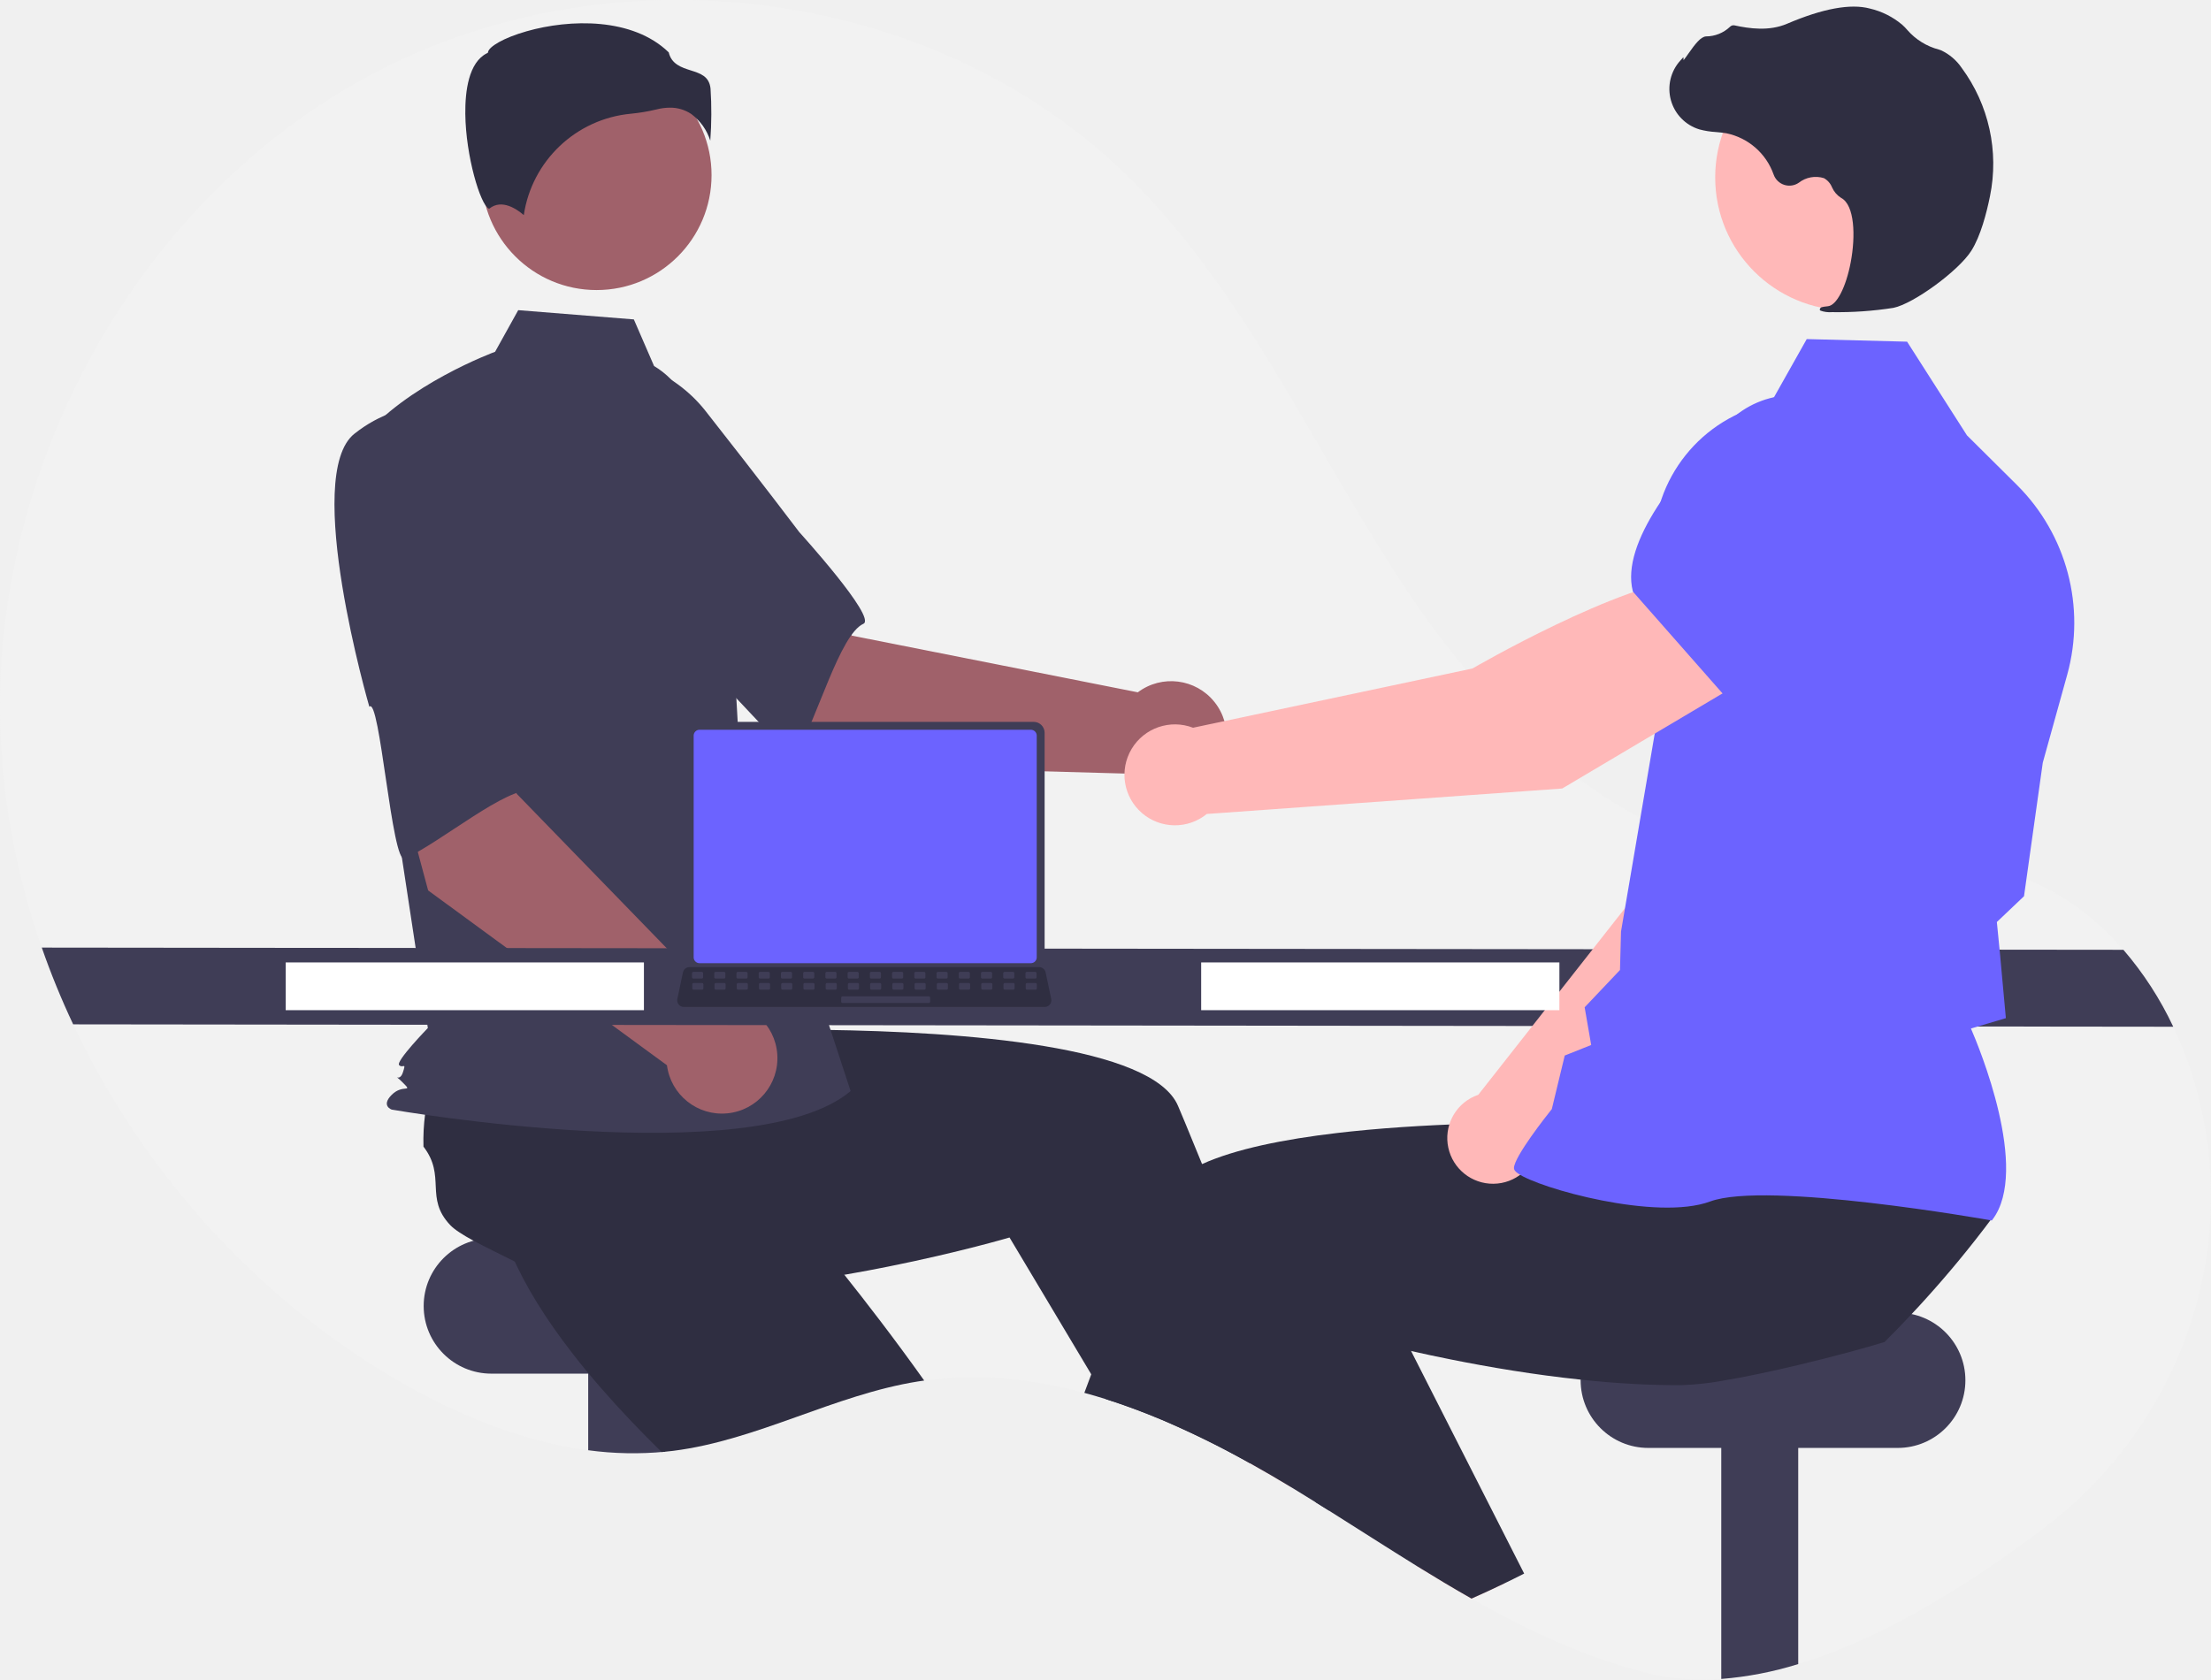
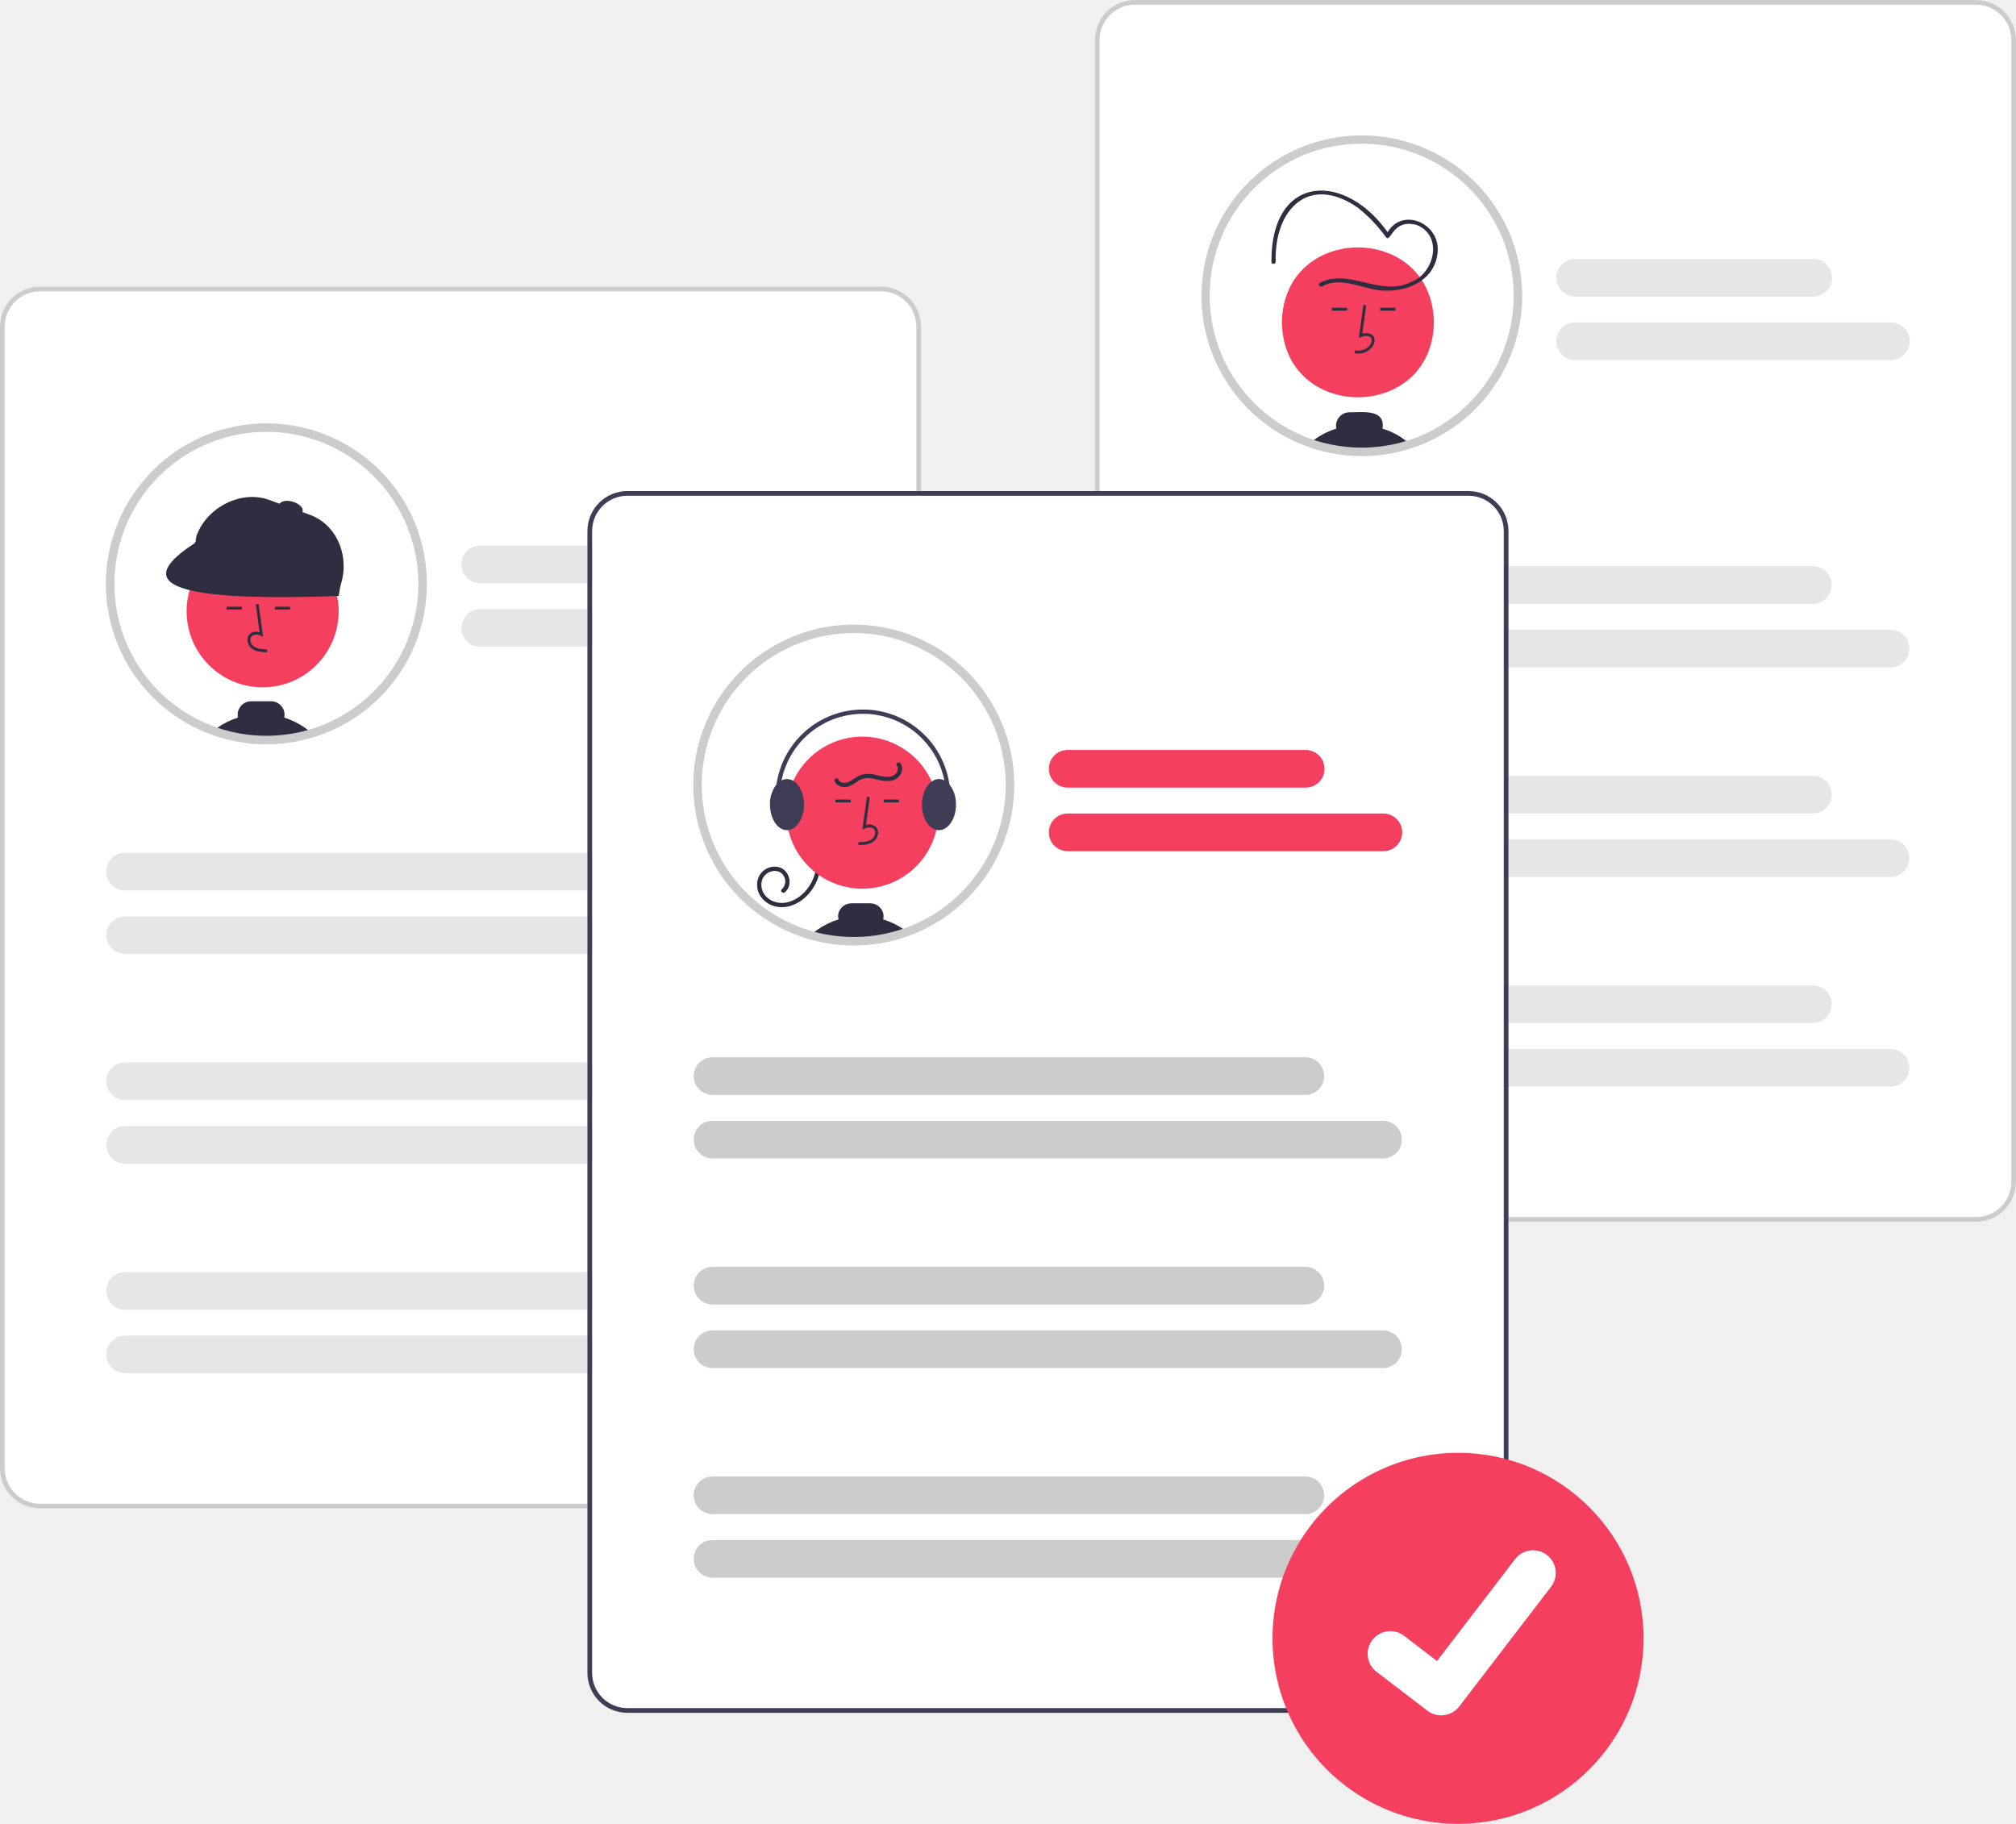
- <svg xmlns="http://www.w3.org/2000/svg" data-name="Layer 1" width="833.222" height="633.11" viewBox="0 0 833.222 633.11">
-   <path d="M954.314,708.907c-27.3,20.79-60.56,41.85-93.26,51.78a132.151,132.151,0,0,1-29,5.61,87.682,87.682,0,0,1-27.45-2.13c-23.6-5.87-45.49-16.15-66.67-28.16-6.92-3.93-13.76-8.04-20.56-12.24-11.1-6.86-22.09-13.96-33.11-20.89-1.65-1.05-3.29-2.08-4.94-3.1h-.01q-3.99-2.505-8-4.94c-.47-.29-.94-.57-1.42-.86q-7.575-4.59-15.41-8.97c-.64-.35-1.28-.71-1.92-1.06a337.758,337.758,0,0,0-31.12-15.23c-6.98-2.94-14.05-5.59-21.19-7.85h-.01c-2.73-.86-5.47-1.67-8.22-2.41a172.032,172.032,0,0,0-25.14-4.92,137.461,137.461,0,0,0-35.21.28c-.79.11-1.57.22-2.36.35-31.6,5.06-60.44,22.12-92.18,26.14-1.03.13-2.05.25-3.08.34-.44.04-.88.09-1.32.12a126.185,126.185,0,0,1-27.68-.68c-25.63-3.38-50.59-13.87-73.06-27.09-52.53-30.91-95.13-78.42-121.03-133.44a297.454,297.454,0,0,1-11.83-28.93,278.47,278.47,0,0,1-15.67-84.85c-2.43-100.36,54.6-201.05,144.14-246.44,89.55-45.39,207.35-30.38,279.57,39.35,43.81,42.3,69.16,99.62,102.13,150.83,32.97,51.2,79.83,100.11,140.27,107.57,30.79,3.8,63.01-3.55,92.52,6.01,16.34,5.3,30.28,15.44,41.51,28.36a127.185,127.185,0,0,1,18.78,29,141.927,141.927,0,0,1,8.73,23.54c.41,1.49.79,2.98,1.16,4.47C1026.974,608.507,1003.484,671.447,954.314,708.907Z" transform="translate(-183.3889 -133.445)" fill="#f2f2f2" />
-   <rect x="159.665" y="466.772" width="145" height="51" rx="25.5" fill="#3f3d56" />
-   <path d="M434.054,638.217v42.43a125.553,125.553,0,0,1-29-.56v-41.87Z" transform="translate(-183.3889 -133.445)" fill="#3f3d56" />
-   <path d="M531.674,653.817c-.79.11-1.57.22-2.36.35-31.6,5.06-60.44,22.12-92.18,26.14-1.03.13-2.05.25-3.08.34-.44.04-.88.09-1.32.12-7.75-7.59-15.5-15.67-22.78-24.04-3.95-4.53-7.77-9.15-11.36-13.83-9.32-12.08-17.22-24.5-22.44-36.7.53-5.85-3.11-19.38-4.85-29.74l-.01-.01c-.74-4.35-1.14-8.13-.77-10.56,2.12-14.02,13.57-12.41,17.09-26.15a77.5,77.5,0,0,1,10.11-7.11c.59-.35,1.19-.7,1.81-1.05l38.2-26.4,14.6,14.32,22.22,21.8,24.08,23.61-20.44,20.65s17.08,19.69,37.05,45.94C520.604,638.547,526.174,646.077,531.674,653.817Z" transform="translate(-183.3889 -133.445)" fill="#2f2e41" />
-   <path d="M861.054,638.217v122.47a132.151,132.151,0,0,1-29,5.61v-128.08Z" transform="translate(-183.3889 -133.445)" fill="#3f3d56" />
-   <rect x="595.665" y="494.772" width="145" height="51" rx="25.5" fill="#3f3d56" />
-   <path d="M669.894,693.977q-7.575-4.59-15.41-8.97c-.64-.35-1.28-.71-1.92-1.06l3.44-1.47,9.28-3.99.09-.04.1.34Z" transform="translate(-183.3889 -133.445)" fill="#ffb6b6" />
-   <path d="M684.264,702.877c-1.65-1.05-3.29-2.08-4.94-3.1h-.01q-3.99-2.505-8-4.94c-.47-.29-.94-.57-1.42-.86q-7.575-4.59-15.41-8.97c-.64-.35-1.28-.71-1.92-1.06a337.758,337.758,0,0,0-31.12-15.23c-6.98-2.94-14.05-5.59-21.19-7.85h-.01l-5.61-9.39-25.25-42.29-5.55-9.29s-18.93,5.6-45.72,10.97c-9.75,1.96-20.53,3.88-31.84,5.5-12.09,1.72-24.77,3.09-37.37,3.75-6.01.32-12,.48-17.9.43-15.25-.1-29.9-1.53-42.73-4.93-4.28-4.02-17.18-9.49-26.42-14.5h-.01c-3.88-2.1-7.1-4.11-8.79-5.9-9.74-10.3-1.42-18.33-10.08-29.57a78.018,78.018,0,0,1,.63-12.34c.09-.68.18-1.37.29-2.07l2.73-46.36,20.28-2.68,30.86-4.08,33.43-4.42,3.68,28.82s26.03-1.32,59.01-.88c52.97.72,123.85,6,133.45,28.66.9,2.13,1.8,4.28,2.7,6.43q3.21,7.71,6.36,15.5c7.61,18.8,14.87,37.78,21.5,55.72,4.12,11.16,8,21.92,11.57,31.99,2.87,8.1,5.53,15.76,7.96,22.81,2.22,6.44,4.23,12.37,6.02,17.69C683.724,701.267,683.994,702.087,684.264,702.877Z" transform="translate(-183.3889 -133.445)" fill="#2f2e41" />
-   <path d="M497.708,421.99l-64.055-54.401,41.675-42.177,29.075,47.623,107.774,21.367a20.9,20.9,0,1,1-2.97,30.678Z" transform="translate(-183.3889 -133.445)" fill="#a0616a" />
-   <path d="M377.042,296.092c-7.403,24.083,63.1,81.52,63.1,81.52.783-5.782,40.756,44.073,43.475,39.558,7.729-12.832,16.234-44.552,25.157-48.606,5.103-2.318-24.171-34.543-24.171-34.543s-14.933-19.756-34.649-44.794a53.412,53.412,0,0,0-47.084-20.961S384.445,272.009,377.042,296.092Z" transform="translate(-183.3889 -133.445)" fill="#3f3d56" />
-   <circle cx="224.825" cy="66.009" r="43.324" fill="#a0616a" />
-   <path d="M429.876,271.412c9.334,5.549,14.917,15.744,18.122,26.119a247.516,247.516,0,0,1,10.636,59.137l3.385,60.089,41.926,127.947c-36.336,30.746-172.919,6.988-172.919,6.988s-4.193-1.397,0-5.59,8.274-.478,4.082-4.671-1.302.478.095-3.715,0-1.397-1.398-2.795,10.819-13.976,10.819-13.976L333.445,447.503,319.47,299.363c16.771-20.963,50.498-33.321,50.498-33.321l8.715-15.687,43.574,3.486Z" transform="translate(-183.3889 -133.445)" fill="#3f3d56" />
-   <path d="M443.928,176.437a20.078,20.078,0,0,1,7.133,10.02,141.018,141.018,0,0,0,.093-19.659c-.511-4.601-3.75-5.636-7.5-6.835-3.387-1.083-7.218-2.307-8.248-6.774-13.619-13.248-37.326-12.58-53.55-7.959-8.928,2.543-14.065,5.81-14.524,7.724l-.095.394-.363.181c-6.882,3.441-8.221,14.306-8.133,22.815.168,16.031,5.703,34.239,8.821,35.718.165.078.207.048.278-.012h0c4.695-3.752,10.424.285,12.941,2.48a45.059,45.059,0,0,1,40.346-38.219,70.703,70.703,0,0,0,9.724-1.631,20.472,20.472,0,0,1,4.968-.652A14.137,14.137,0,0,1,443.928,176.437Z" transform="translate(-183.3889 -133.445)" fill="#2f2e41" />
-   <path d="M389.338,487.262,376.085,480.475a3.632,3.632,0,0,1,3.276-6.397l13.253,6.787a3.632,3.632,0,0,1-3.276,6.397Z" transform="translate(-183.3889 -133.445)" fill="#6c63ff" />
-   <path d="M344.735,469.078l-21.801-81.162,58.259-11.028-3.133,55.709,76.547,78.818A20.9,20.9,0,1,1,434.732,534.973Z" transform="translate(-183.3889 -133.445)" fill="#a0616a" />
-   <path d="M316.972,296.916c-19.775,15.612,5.606,102.935,5.606,102.935,3.93-4.313,8.496,59.425,13.299,57.255,13.651-6.168,38.673-27.438,48.319-25.704,5.516.992-.263-42.159-.263-42.159s-1.063-24.742-3.061-56.548a53.412,53.412,0,0,0-26.836-44.001S336.747,281.305,316.972,296.916Z" transform="translate(-183.3889 -133.445)" fill="#3f3d56" />
-   <path d="M1002.384,520.457l-791.42-.9a297.454,297.454,0,0,1-11.83-28.93l784.47.83A127.185,127.185,0,0,1,1002.384,520.457Z" transform="translate(-183.3889 -133.445)" fill="#3f3d56" />
-   <path d="M750.314,730.277q-6.135,2.97-12.38,5.73c-6.92-3.93-13.76-8.04-20.56-12.24l25.22-11.08Z" transform="translate(-183.3889 -133.445)" fill="#ffb6b6" />
-   <path d="M934.194,592.477q-6.15,8.25-12.69,16.17-6.03,7.305-12.38,14.33c-1.75,1.94-3.52,3.87-5.33,5.78q-4.995,5.355-10.21,10.53c-6.26,1.97-18.94,5.44-32.53,8.68-9.89,2.35-20.26,4.58-29,6a104.486,104.486,0,0,1-14.81,1.58c-5.9.05-11.89-.11-17.9-.43-6.78-.36-13.57-.92-20.28-1.64-17.45-1.83-34.35-4.68-48.93-7.61-5.34-1.06-10.36-2.14-14.98-3.19-8.75-1.97-16.07-3.81-21.37-5.21-5.97-1.56-9.37-2.57-9.37-2.57l-14.95,25.04-7.76,12.99-5.7,9.55-1.52,2.53c-.64-.35-1.28-.71-1.92-1.06a337.758,337.758,0,0,0-31.12-15.23c-6.98-2.94-14.05-5.59-21.19-7.85h-.01c-2.73-.86-5.47-1.67-8.22-2.41q1.29-3.465,2.61-6.98,2.46-6.555,5.02-13.23c3.69-9.64,7.51-19.42,11.44-29.15,3.22-7.99,6.5-15.95,9.82-23.8,1.53-3.62,4.64-6.8,8.99-9.59a52.323,52.323,0,0,1,6.49-3.48c12.45-5.67,30.79-9.36,51-11.73,1.67-.19,3.35-.38,5.04-.56,16.73-1.76,34.48-2.67,51.08-3.09,8.31-.21,16.33-.29,23.79-.3q3.615,0,7.03.02h.01c6.15.03,11.81.12,16.79.22.97.02,1.91.05,2.83.07h.01c.62.01,1.23.03,1.83.04,10.89.28,17.57.62,17.57.62l2.59-20.32.53-4.1.5-3.9v-.01l.06-.49.41-.01,7.2-.14,60.52-1.18,33.06-.65-5.24,22.46-8.65,37.06C905.234,592.097,934.494,587.507,934.194,592.477Z" transform="translate(-183.3889 -133.445)" fill="#2f2e41" />
-   <path d="M757.774,726.577c-2.47,1.26-4.96,2.5-7.46,3.7q-6.135,2.97-12.38,5.73c-6.92-3.93-13.76-8.04-20.56-12.24-11.1-6.86-22.09-13.96-33.11-20.89-1.65-1.05-3.29-2.08-4.94-3.1h-.01c-4.54-6.74-9.17-13.76-13.84-20.99-.07-.1-.13-.2-.19-.3q-1.8-2.76-3.58-5.56c-7.47-11.7-14.98-23.9-22.27-36.36l18.46-8.62,34.32-16.02,5.92-2.76,17.02,33.51,15.18,29.89,3.38,6.65Z" transform="translate(-183.3889 -133.445)" fill="#2f2e41" />
-   <path d="M762.946,565.695l87.501-84.384,24.252-68.67L838.926,397.086c-18.375,17.601-38.237,72.424-38.237,72.424L740.477,546.115c-.469.161-.937.331-1.399.535a17.231,17.231,0,1,0,23.869,19.045Z" transform="translate(-183.3889 -133.445)" fill="#ffb8b8" />
-   <path d="M828.86,404.753l45.375,14.405.171-.028c16.889-2.829,30.903-30.412,39.684-53.054a31.596,31.596,0,0,0-16.087-40.025h0a31.666,31.666,0,0,0-33.165,4.184l-23.301,19.039Z" transform="translate(-183.3889 -133.445)" fill="#6c63ff" />
-   <path d="M934.012,593.49l.265-.352c14.157-18.776-5.206-65.273-8.133-72.017l13.164-3.899-2.294-25.064-1.105-11.176L946.143,471.262l.034-.248,7.039-50.092,9.21-33.154A73.285,73.285,0,0,0,943.465,316.233L924.638,297.54l-22.556-35.306-37.819-.976-13.6,24.159a55.141,55.141,0,0,0-44.103,55.179l1.28,64.316L794.269,484.598l-.381,14.475-13.319,14.055,2.462,14.21-9.963,3.969-4.875,20.191c-1.862,2.33-14.156,17.87-14.268,22.202-.017.65.447,1.292,1.459,2.016,7.958,5.694,52.437,18.031,72.456,10.614,21.323-7.894,104.895,6.932,105.737,7.083Z" transform="translate(-183.3889 -133.445)" fill="#6c63ff" />
-   <circle cx="696.48" cy="66.885" r="50.104" fill="#ffb8b8" />
-   <path d="M873.756,251.104a136.267,136.267,0,0,0,23.181-1.62c7.599-1.545,24.599-14.003,29.339-21.5h0c3.521-5.57,5.772-14.268,7.042-20.583a60.914,60.914,0,0,0-10.654-48.358,19.245,19.245,0,0,0-7.773-6.634c-.278-.109-.565-.205-.855-.288a23.745,23.745,0,0,1-11.812-7.309,19.586,19.586,0,0,0-1.964-2.021,29.248,29.248,0,0,0-12.203-6.127c-7.254-1.941-17.752-.014-31.202,5.733-6.757,2.888-14.147,1.843-19.832.609a1.86,1.86,0,0,0-1.751.6,13.132,13.132,0,0,1-8.925,3.558c-2.032.089-4.164,2.903-6.741,6.572-.585.833-1.267,1.805-1.759,2.396l-.066-1.136-1.149,1.267a15.935,15.935,0,0,0,7.194,25.961,31.076,31.076,0,0,0,6.25.996c1.279.115,2.602.234,3.87.454a24.025,24.025,0,0,1,17.853,15.59,6.283,6.283,0,0,0,9.483,3.05,10.381,10.381,0,0,1,9.459-1.722,6.891,6.891,0,0,1,3.046,3.455,8.98,8.98,0,0,0,3.408,3.976c5.15,2.655,5.505,14.417,3.655,24.222-1.783,9.451-5.307,16.288-8.57,16.626-2.512.26-2.799.438-2.981.883l-.162.398.282.372A10.261,10.261,0,0,0,873.756,251.104Z" transform="translate(-183.3889 -133.445)" fill="#2f2e41" />
-   <path d="M841.302,389.605l-19.319-38.516c-28.041,1.915-83.695,34.337-83.695,34.337L632.99,407.752a19.023,19.023,0,1,0,5.186,32.508L772.123,430.659Z" transform="translate(-183.3889 -133.445)" fill="#ffb8b8" />
-   <path d="M833.51,395.929l50.454-37.495,8.887-32.027a34.982,34.982,0,0,0-10.521-35.394h0a34.899,34.899,0,0,0-47.624,1.537c-18.987,18.951-40.642,45.39-35.99,63.723l.047.186Z" transform="translate(-183.3889 -133.445)" fill="#6c63ff" />
-   <rect x="452.665" y="362.772" width="135" height="18" fill="#fff" />
-   <rect x="107.665" y="362.772" width="135" height="18" fill="#fff" />
-   <path d="M441.818,409.655v85.704a4.122,4.122,0,0,0,4.119,4.119H572.941a4.122,4.122,0,0,0,4.119-4.119v-85.704a4.124,4.124,0,0,0-4.119-4.115H445.937A4.124,4.124,0,0,0,441.818,409.655Z" transform="translate(-183.3889 -133.445)" fill="#3f3d56" />
-   <path d="M444.797,410.722v83.58a2.205,2.205,0,0,0,2.201,2.201H571.884a2.205,2.205,0,0,0,2.201-2.201V410.722a2.206,2.206,0,0,0-2.201-2.206H446.999A2.206,2.206,0,0,0,444.797,410.722Z" transform="translate(-183.3889 -133.445)" fill="#6c63ff" />
-   <path d="M439.161,512.074a2.47,2.47,0,0,0,1.943.93h135.992A2.502,2.502,0,0,0,579.543,509.988l-2.111-10.027a2.507,2.507,0,0,0-1.558-1.818,2.425,2.425,0,0,0-.888-.168H443.208a2.425,2.425,0,0,0-.888.168,2.507,2.507,0,0,0-1.558,1.818l-2.111,10.027A2.5,2.5,0,0,0,439.161,512.074Z" transform="translate(-183.3889 -133.445)" fill="#2f2e41" />
-   <rect x="569.832" y="499.781" width="4.188" height="2.513" rx="0.488" transform="translate(960.4626 868.6308) rotate(-180)" fill="#3f3d56" />
-   <rect x="561.455" y="499.781" width="4.188" height="2.513" rx="0.488" transform="translate(943.7086 868.6308) rotate(-180)" fill="#3f3d56" />
-   <rect x="553.078" y="499.781" width="4.188" height="2.513" rx="0.488" transform="translate(926.9547 868.6308) rotate(-180)" fill="#3f3d56" />
-   <rect x="544.701" y="499.781" width="4.188" height="2.513" rx="0.488" transform="translate(910.2007 868.6308) rotate(-180)" fill="#3f3d56" />
-   <rect x="536.324" y="499.781" width="4.188" height="2.513" rx="0.488" transform="translate(893.4467 868.6308) rotate(-180)" fill="#3f3d56" />
-   <rect x="527.947" y="499.781" width="4.188" height="2.513" rx="0.488" transform="translate(876.6928 868.6308) rotate(-180)" fill="#3f3d56" />
-   <rect x="519.57" y="499.781" width="4.188" height="2.513" rx="0.488" transform="translate(859.9388 868.6308) rotate(-180)" fill="#3f3d56" />
-   <rect x="511.193" y="499.781" width="4.188" height="2.513" rx="0.488" transform="translate(843.1848 868.6308) rotate(-180)" fill="#3f3d56" />
-   <rect x="502.816" y="499.781" width="4.188" height="2.513" rx="0.488" transform="translate(826.4309 868.6308) rotate(-180)" fill="#3f3d56" />
-   <rect x="494.439" y="499.781" width="4.188" height="2.513" rx="0.488" transform="translate(809.6769 868.6308) rotate(-180)" fill="#3f3d56" />
-   <rect x="486.062" y="499.781" width="4.188" height="2.513" rx="0.488" transform="translate(792.9229 868.6308) rotate(-180)" fill="#3f3d56" />
-   <rect x="477.685" y="499.781" width="4.188" height="2.513" rx="0.488" transform="translate(776.169 868.6308) rotate(-180)" fill="#3f3d56" />
-   <rect x="469.308" y="499.781" width="4.188" height="2.513" rx="0.488" transform="translate(759.415 868.6308) rotate(-180)" fill="#3f3d56" />
-   <rect x="460.931" y="499.781" width="4.188" height="2.513" rx="0.488" transform="translate(742.6611 868.6308) rotate(-180)" fill="#3f3d56" />
-   <rect x="452.554" y="499.781" width="4.188" height="2.513" rx="0.488" transform="translate(725.9071 868.6308) rotate(-180)" fill="#3f3d56" />
-   <rect x="444.177" y="499.781" width="4.188" height="2.513" rx="0.488" transform="translate(709.1531 868.6308) rotate(-180)" fill="#3f3d56" />
-   <rect x="569.931" y="503.97" width="4.188" height="2.513" rx="0.488" transform="translate(960.6605 877.0078) rotate(-180)" fill="#3f3d56" />
-   <rect x="561.554" y="503.97" width="4.188" height="2.513" rx="0.488" transform="translate(943.9066 877.0078) rotate(-180)" fill="#3f3d56" />
-   <rect x="553.177" y="503.97" width="4.188" height="2.513" rx="0.488" transform="translate(927.1526 877.0078) rotate(-180)" fill="#3f3d56" />
-   <rect x="544.8" y="503.97" width="4.188" height="2.513" rx="0.488" transform="translate(910.3987 877.0078) rotate(-180)" fill="#3f3d56" />
-   <rect x="536.423" y="503.97" width="4.188" height="2.513" rx="0.488" transform="translate(893.6447 877.0078) rotate(-180)" fill="#3f3d56" />
-   <rect x="528.046" y="503.97" width="4.188" height="2.513" rx="0.488" transform="translate(876.8907 877.0078) rotate(-180)" fill="#3f3d56" />
-   <rect x="519.669" y="503.97" width="4.188" height="2.513" rx="0.488" transform="translate(860.1368 877.0078) rotate(-180)" fill="#3f3d56" />
-   <rect x="511.292" y="503.97" width="4.188" height="2.513" rx="0.488" transform="translate(843.3828 877.0078) rotate(-180)" fill="#3f3d56" />
-   <rect x="502.915" y="503.97" width="4.188" height="2.513" rx="0.488" transform="translate(826.6288 877.0078) rotate(-180)" fill="#3f3d56" />
-   <rect x="494.538" y="503.97" width="4.188" height="2.513" rx="0.488" transform="translate(809.8749 877.0078) rotate(-180)" fill="#3f3d56" />
-   <rect x="486.161" y="503.97" width="4.188" height="2.513" rx="0.488" transform="translate(793.1209 877.0078) rotate(-180)" fill="#3f3d56" />
-   <rect x="477.784" y="503.97" width="4.188" height="2.513" rx="0.488" transform="translate(776.3669 877.0078) rotate(-180)" fill="#3f3d56" />
-   <rect x="469.407" y="503.97" width="4.188" height="2.513" rx="0.488" transform="translate(759.613 877.0078) rotate(-180)" fill="#3f3d56" />
-   <rect x="461.03" y="503.97" width="4.188" height="2.513" rx="0.488" transform="translate(742.859 877.0078) rotate(-180)" fill="#3f3d56" />
-   <rect x="452.653" y="503.97" width="4.188" height="2.513" rx="0.488" transform="translate(726.1051 877.0078) rotate(-180)" fill="#3f3d56" />
-   <rect x="444.276" y="503.97" width="4.188" height="2.513" rx="0.488" transform="translate(709.3511 877.0078) rotate(-180)" fill="#3f3d56" />
-   <rect x="500.402" y="508.996" width="33.508" height="2.513" rx="0.488" transform="translate(850.9221 887.0602) rotate(-180)" fill="#3f3d56" />
+ <svg xmlns="http://www.w3.org/2000/svg" data-name="Layer 1" width="697.963" height="631.463" viewBox="0 0 697.963 631.463">
+   <path d="M556.072,656.52H264.848a13.845,13.845,0,0,1-13.829-13.829V247.342a13.845,13.845,0,0,1,13.829-13.829H556.072a13.845,13.845,0,0,1,13.829,13.829V642.691A13.845,13.845,0,0,1,556.072,656.52Z" transform="translate(-251.0186 -134.2684)" fill="#fff" />
+   <path d="M397.332,336.403a54.107,54.107,0,0,1-37.341,51.444c-.325.103-.649.207-.979.305-1.406.433-2.832.802-4.283,1.116a53.172,53.172,0,0,1-7.971,1.106q-1.748.118-3.516.118a53.995,53.995,0,0,1-17.884-3.029c-.167-.059-.334-.118-.497-.177a54.095,54.095,0,1,1,72.47-50.884Z" transform="translate(-251.0186 -134.2684)" fill="#fff" />
+   <circle cx="90.928" cy="211.655" r="26.317" fill="#f43f5f" />
+   <path d="M343.482,360.103l.027-.983c-1.83-.051-3.443-.166-4.655-1.051a3.023,3.023,0,0,1-1.171-2.227,1.728,1.728,0,0,1,.567-1.423,2.979,2.979,0,0,1,3.043-.027l.814.373L340.547,343.361l-.974.134,1.327,9.7a3.472,3.472,0,0,0-3.284.473,2.69,2.69,0,0,0-.915,2.209,3.999,3.999,0,0,0,1.574,2.986C339.832,360,341.856,360.057,343.482,360.103Z" transform="translate(-251.0186 -134.2684)" fill="#2f2e41" />
+   <rect x="78.439" y="210.063" width="5.297" height="0.983" fill="#2f2e41" />
+   <rect x="95.158" y="210.063" width="5.297" height="0.983" fill="#2f2e41" />
+   <path d="M349.423,382.714a4.814,4.814,0,0,0,.108-.983,4.679,4.679,0,0,0-4.671-4.671h-6.884a4.676,4.676,0,0,0-4.671,4.671,4.543,4.543,0,0,0,.108.988,26.424,26.424,0,0,0-7.282,3.604c-.433.3-.861.624-1.269.964.162.059.329.118.497.177a53.995,53.995,0,0,0,17.884,3.029q1.77,0,3.516-.118a53.172,53.172,0,0,0,7.971-1.106c1.451-.315,2.877-.683,4.283-1.116A26.65,26.65,0,0,0,349.423,382.714Z" transform="translate(-251.0186 -134.2684)" fill="#2f2e41" />
+   <path d="M348.538,389.751a3.618,3.618,0,0,0-1.78.625,53.172,53.172,0,0,0,7.971-1.106Z" transform="translate(-251.0186 -134.2684)" fill="#2f2e41" />
+   <path d="M365.814,339.672,320.096,322.947a1.967,1.967,0,0,1-1.171-2.523l.155-.731c3.57-9.76,15.405-15.902,25.165-12.332l14.068,5.147c9.76,3.57,14.002,15.127,10.431,24.887l-.407,1.105A1.967,1.967,0,0,1,365.814,339.672Z" transform="translate(-251.0186 -134.2684)" fill="#2f2e41" />
+   <path d="M368.276,340.6c-63.721,2.351-69.289-5.655-49.874-18.245l4.119-7.579L369.727,331.986Z" transform="translate(-251.0186 -134.2684)" fill="#2f2e41" />
+   <ellipse cx="351.779" cy="310.104" rx="2.213" ry="4.18" transform="translate(-297.4833 423.4543) rotate(-73.26954)" fill="#2f2e41" />
+   <path d="M343.242,391.968a55.43,55.43,0,0,1-18.372-3.112l-.513-.183a55.565,55.565,0,1,1,36.089.577c-.349.111-.678.216-1.013.315-1.397.43-2.878.816-4.392,1.144a54.763,54.763,0,0,1-8.193,1.137C345.664,391.927,344.448,391.968,343.242,391.968Zm0-108.179a52.622,52.622,0,0,0-17.88,102.11l.487.174a52.474,52.474,0,0,0,17.392,2.945c1.14,0,2.289-.039,3.416-.115a51.87,51.87,0,0,0,7.758-1.076c1.432-.31,2.832-.675,4.161-1.084.329-.098.641-.198.954-.297A52.622,52.622,0,0,0,343.242,283.789Z" transform="translate(-251.0186 -134.2684)" fill="#ccc" />
+   <path d="M269.607,502.682" transform="translate(-251.0186 -134.2684)" fill="#f2f2f2" />
+   <path d="M556.072,656.52H264.848a13.845,13.845,0,0,1-13.829-13.829V247.342a13.845,13.845,0,0,1,13.829-13.829H556.072a13.845,13.845,0,0,1,13.829,13.829V642.691A13.845,13.845,0,0,1,556.072,656.52ZM264.848,235.14a12.216,12.216,0,0,0-12.202,12.202V642.691a12.216,12.216,0,0,0,12.202,12.202H556.072a12.216,12.216,0,0,0,12.202-12.202V247.342a12.216,12.216,0,0,0-12.202-12.202Z" transform="translate(-251.0186 -134.2684)" fill="#ccc" />
+   <path d="M499.695,336.193H417.288a6.519,6.519,0,0,1,0-13.039H499.695a6.519,6.519,0,1,1,0,13.039Z" transform="translate(-251.0186 -134.2684)" fill="#e6e6e6" />
+   <path d="M526.587,358.195H417.288a6.519,6.519,0,0,1,0-13.039h109.299a6.519,6.519,0,0,1,0,13.039Z" transform="translate(-251.0186 -134.2684)" fill="#e6e6e6" />
+   <path d="M499.575,442.585H294.333a6.519,6.519,0,1,1,0-13.039H499.575a6.519,6.519,0,0,1,0,13.039Z" transform="translate(-251.0186 -134.2684)" fill="#e6e6e6" />
+   <path d="M526.467,464.587H294.333a6.519,6.519,0,1,1,0-13.039H526.467a6.519,6.519,0,1,1,0,13.039Z" transform="translate(-251.0186 -134.2684)" fill="#e6e6e6" />
+   <path d="M499.575,515.158H294.333a6.519,6.519,0,1,1,0-13.039H499.575a6.519,6.519,0,0,1,0,13.039Z" transform="translate(-251.0186 -134.2684)" fill="#e6e6e6" />
+   <path d="M526.467,537.16H294.333a6.519,6.519,0,1,1,0-13.039H526.467a6.519,6.519,0,1,1,0,13.039Z" transform="translate(-251.0186 -134.2684)" fill="#e6e6e6" />
+   <path d="M499.575,587.731H294.333a6.519,6.519,0,1,1,0-13.039H499.575a6.519,6.519,0,0,1,0,13.039Z" transform="translate(-251.0186 -134.2684)" fill="#e6e6e6" />
+   <path d="M526.467,609.733H294.333a6.519,6.519,0,1,1,0-13.039H526.467a6.519,6.519,0,1,1,0,13.039Z" transform="translate(-251.0186 -134.2684)" fill="#e6e6e6" />
+   <path d="M935.152,557.276l-291.225 0a13.845,13.845,0,0,1-13.829-13.829l-0-395.35a13.845,13.845,0,0,1,13.829-13.829l291.225-0a13.845,13.845,0,0,1,13.829,13.829l0,395.35A13.845,13.845,0,0,1,935.152,557.276Z" transform="translate(-251.0186 -134.2684)" fill="#fff" />
+   <path d="M935.152,557.276l-291.225 0a13.845,13.845,0,0,1-13.829-13.829l-0-395.35a13.845,13.845,0,0,1,13.829-13.829l291.225-0a13.845,13.845,0,0,1,13.829,13.829l0,395.35A13.845,13.845,0,0,1,935.152,557.276ZM643.927,135.896a12.216,12.216,0,0,0-12.202,12.202l0,395.349a12.216,12.216,0,0,0,12.202,12.202l291.225-0A12.216,12.216,0,0,0,947.354,543.447l-0-395.35A12.216,12.216,0,0,0,935.152,135.895Z" transform="translate(-251.0186 -134.2684)" fill="#ccc" />
+   <path d="M776.548,236.62a54.09,54.09,0,1,1-54.09-54.09A54.107,54.107,0,0,1,776.548,236.62Z" transform="translate(-251.0186 -134.2684)" fill="#fff" />
+   <path d="M747.458,245.876c-.591,34.593-52.047,34.588-52.633-.001C695.415,211.282,746.872,211.288,747.458,245.876Z" transform="translate(-251.0186 -134.2684)" fill="#f43f5f" />
+   <path d="M720.097,256.613l-.027-.983c6.778.905,8.238-7.496,1.402-4.355l1.56-11.403.974.133-1.327,9.7C729.876,248.633,727.214,257.596,720.097,256.613Z" transform="translate(-251.0186 -134.2684)" fill="#2f2e41" />
+   <rect x="477.806" y="106.573" width="5.297" height="0.983" fill="#2f2e41" />
+   <rect x="461.087" y="106.573" width="5.297" height="0.983" fill="#2f2e41" />
+   <path d="M729.672,282.67c1.033-6.968-7.125-5.591-11.442-5.66a4.68,4.68,0,0,0-4.563,5.655,25.588,25.588,0,0,0-9.092,5.016,54.324,54.324,0,0,0,34.632.384A25.457,25.457,0,0,0,729.672,282.67Z" transform="translate(-251.0186 -134.2684)" fill="#2f2e41" />
+   <path d="M708.769,233.429c4.877-2.819,10.792-.656,15.829.526,9.558,2.938,22.962-.741,24.124-12.127,1.21-10.589-13.276-16.491-17.906-5.952l1.348-.176c-15.016-22.315-41.135-21.469-40.963,9.211-.056.948,1.42.945,1.475-.001-.553-18.079,11.412-30.438,28.326-18.819a49.831,49.831,0,0,1,9.889,10.354c1.761,1.974,2.144-6.527,10.575-4.301,9.278,3.594,6.251,16.88-2.042,19.797-10.247,5.235-21.344-4.915-31.399.214a.738.738,0,0,0,.745,1.274Z" transform="translate(-251.0186 -134.2684)" fill="#2f2e41" />
+   <path d="M722.459,292.185a55.518,55.518,0,1,1,17.204-2.718A55.431,55.431,0,0,1,722.459,292.185Zm-0-108.179A52.622,52.622,0,1,0,775.073,236.62,52.674,52.674,0,0,0,722.459,184.006Z" transform="translate(-251.0186 -134.2684)" fill="#ccc" />
+   <path d="M878.774,236.949l-82.407 0a6.519,6.519,0,0,1,0-13.039l82.407-0a6.519,6.519,0,1,1,0,13.039Z" transform="translate(-251.0186 -134.2684)" fill="#e6e6e6" />
+   <path d="M905.667,258.951l-109.299 0a6.519,6.519,0,1,1,0-13.039l109.299-0a6.519,6.519,0,0,1,0,13.039Z" transform="translate(-251.0186 -134.2684)" fill="#e6e6e6" />
+   <path d="M878.655,343.34l-205.241 0a6.519,6.519,0,0,1,0-13.039l205.241-0a6.519,6.519,0,1,1,0,13.039Z" transform="translate(-251.0186 -134.2684)" fill="#e6e6e6" />
+   <path d="M905.547,365.343l-232.134 0a6.519,6.519,0,1,1,0-13.039l232.134-0a6.519,6.519,0,0,1,0,13.039Z" transform="translate(-251.0186 -134.2684)" fill="#e6e6e6" />
+   <path d="M878.655,415.913l-205.241 0a6.519,6.519,0,0,1,0-13.039l205.241-0a6.519,6.519,0,0,1,0,13.039Z" transform="translate(-251.0186 -134.2684)" fill="#e6e6e6" />
+   <path d="M905.547,437.916l-232.134 0a6.519,6.519,0,1,1,0-13.039l232.134-0a6.519,6.519,0,0,1,0,13.039Z" transform="translate(-251.0186 -134.2684)" fill="#e6e6e6" />
+   <path d="M878.655,488.486l-205.241 0a6.519,6.519,0,1,1,0-13.039l205.241-0a6.519,6.519,0,1,1,0,13.039Z" transform="translate(-251.0186 -134.2684)" fill="#e6e6e6" />
+   <path d="M905.547,510.489l-232.134 0a6.519,6.519,0,1,1,0-13.039l232.134-0a6.519,6.519,0,0,1,0,13.039Z" transform="translate(-251.0186 -134.2684)" fill="#e6e6e6" />
+   <path d="M759.441,727.293H468.217a13.845,13.845,0,0,1-13.829-13.829V318.114a13.845,13.845,0,0,1,13.829-13.829H759.441a13.845,13.845,0,0,1,13.829,13.829v395.349A13.845,13.845,0,0,1,759.441,727.293Z" transform="translate(-251.0186 -134.2684)" fill="#fff" />
+   <path d="M492.506,406.064a53.926,53.926,0,0,0,15.902,38.31c.423.418.856.836,1.293,1.244a54.014,54.014,0,0,0,8.586,6.545c.59.364,1.18.713,1.785,1.052a53.784,53.784,0,0,0,9.775,4.293c.585.192,1.18.374,1.775.541a54.313,54.313,0,0,0,32.857-.924c.206-.074.413-.148.615-.221a54.094,54.094,0,1,0-72.588-50.839Z" transform="translate(-251.0186 -134.2684)" fill="#fff" />
+   <path d="M535.173,432.575a16.761,16.761,0,0,1-4.329,11.347c-2.781,3.052-6.922,5.076-11.1,4.239-3.847-.771-6.974-4.134-6.584-8.202a6.076,6.076,0,0,1,7.507-5.456c3.655.948,5.111,6.216,2.066,8.688-.731.593-1.781-.444-1.043-1.043a3.684,3.684,0,0,0-1.039-6.107,4.63,4.63,0,0,0-6.03,4.094c-.241,3.429,2.386,6.012,5.608,6.62,3.485.658,6.941-1.126,9.302-3.588a15.221,15.221,0,0,0,4.167-10.593.738.738,0,0,1,1.475,0Z" transform="translate(-251.0186 -134.2684)" fill="#2f2e41" />
+   <circle cx="298.559" cy="281.368" r="26.317" fill="#f43f5f" />
+   <path d="M548.231,426.866l-.027-.983c1.83-.051,3.443-.166,4.655-1.051a3.023,3.023,0,0,0,1.171-2.227,1.728,1.728,0,0,0-.567-1.423,2.979,2.979,0,0,0-3.043-.027l-.814.373,1.56-11.403.974.134-1.327,9.7a3.472,3.472,0,0,1,3.284.473,2.69,2.69,0,0,1,.915,2.209,3.999,3.999,0,0,1-1.574,2.986C551.881,426.763,549.857,426.82,548.231,426.866Z" transform="translate(-251.0186 -134.2684)" fill="#2f2e41" />
+   <rect x="305.94" y="276.826" width="5.297" height="0.983" fill="#2f2e41" />
+   <rect x="289.222" y="276.826" width="5.297" height="0.983" fill="#2f2e41" />
+   <path d="M531.622,458.049a54.313,54.313,0,0,0,32.857-.924c.206-.074.413-.148.615-.221a26.195,26.195,0,0,0-8.335-4.308,4.193,4.193,0,0,0-.01-2.311,4.651,4.651,0,0,0-4.499-3.265H545.838a4.635,4.635,0,0,0-4.489,3.26,4.211,4.211,0,0,0-.01,2.316,26.222,26.222,0,0,0-7.435,3.644q-.686.479-1.328,1.003C532.252,457.503,531.932,457.774,531.622,458.049Z" transform="translate(-251.0186 -134.2684)" fill="#2f2e41" />
+   <path d="M570.193,412.845c0,4.435,2.183,8.113,5.02,8.753a4.058,4.058,0,0,0,.88.098c3.25,0,5.901-3.968,5.901-8.851a10.869,10.869,0,0,0-2.272-6.973,5.694,5.694,0,0,0-1.736-1.411,4.114,4.114,0,0,0-1.893-.467,4.314,4.314,0,0,0-2.513.846C571.58,406.256,570.193,409.309,570.193,412.845Z" transform="translate(-251.0186 -134.2684)" fill="#3f3d56" />
+   <path d="M517.579,412.845c0,3.816,1.613,7.071,3.875,8.315a4.2,4.2,0,0,0,2.026.536,3.801,3.801,0,0,0,.472-.029c3.029-.359,5.429-4.175,5.429-8.822,0-3.722-1.539-6.914-3.713-8.217a4.217,4.217,0,0,0-2.188-.634,4.114,4.114,0,0,0-1.893.467,5.726,5.726,0,0,0-1.741,1.416A10.89,10.89,0,0,0,517.579,412.845Z" transform="translate(-251.0186 -134.2684)" fill="#3f3d56" />
+   <path d="M521.821,420.311a.738.738,0,0,0,.699-.974,28.765,28.765,0,1,1,55.411-3.233.738.738,0,0,0,1.443.304,30.241,30.241,0,1,0-58.252,3.4A.738.738,0,0,0,521.821,420.311Z" transform="translate(-251.0186 -134.2684)" fill="#3f3d56" />
+   <path d="M562.797,398.586a3.688,3.688,0,0,1-.57,4.566c-1.429,1.596-3.707,1.697-5.685,1.4-2.22-.332-4.574-1.372-6.822-.672-1.915.597-3.282,2.335-5.272,2.771-1.765.387-3.875-.125-4.494-2.006-.297-.904,1.127-1.291,1.422-.392.4,1.217,2.128,1.193,3.118.856,1.587-.54,2.81-1.854,4.369-2.482a9.56,9.56,0,0,1,5.706.016c1.764.397,3.795.986,5.553.244,1.301-.549,2.336-2.279,1.4-3.556-.562-.767.718-1.503,1.274-.745Z" transform="translate(-251.0186 -134.2684)" fill="#2f2e41" />
+   <path d="M546.595,461.629a55.462,55.462,0,0,1-15.382-2.163c-.588-.165-1.205-.353-1.825-.556a55.416,55.416,0,0,1-10.04-4.409c-.599-.336-1.2-.69-1.835-1.082a55.612,55.612,0,0,1-8.819-6.723c-.447-.417-.89-.845-1.322-1.272a55.56,55.56,0,1,1,58.227,12.866c-.203.074-.413.149-.623.224A55.436,55.436,0,0,1,546.595,461.629Zm0-108.179a52.617,52.617,0,0,0-37.146,89.88c.408.403.831.811,1.258,1.21a52.668,52.668,0,0,0,8.352,6.367c.602.371,1.169.705,1.734,1.022a52.446,52.446,0,0,0,9.509,4.176c.584.191,1.161.367,1.718.524a52.837,52.837,0,0,0,31.971-.896l.596-.215a52.621,52.621,0,0,0-17.992-102.068Z" transform="translate(-251.0186 -134.2684)" fill="#ccc" />
+   <path d="M759.441,727.293H468.217a13.845,13.845,0,0,1-13.829-13.829V318.114a13.845,13.845,0,0,1,13.829-13.829H759.441a13.845,13.845,0,0,1,13.829,13.829v395.349A13.845,13.845,0,0,1,759.441,727.293ZM468.217,305.912a12.216,12.216,0,0,0-12.202,12.202v395.349a12.216,12.216,0,0,0,12.202,12.202H759.441a12.216,12.216,0,0,0,12.202-12.202V318.114A12.216,12.216,0,0,0,759.441,305.912Z" transform="translate(-251.0186 -134.2684)" fill="#3f3d56" />
+   <path d="M703.064,406.965H620.657a6.519,6.519,0,1,1,0-13.039h82.407a6.519,6.519,0,1,1,0,13.039Z" transform="translate(-251.0186 -134.2684)" fill="#f43f5f" />
+   <path d="M729.956,428.968H620.657a6.519,6.519,0,1,1,0-13.039h109.299a6.519,6.519,0,0,1,0,13.039Z" transform="translate(-251.0186 -134.2684)" fill="#f43f5f" />
+   <path d="M702.944,513.357H497.702a6.519,6.519,0,0,1,0-13.039H702.944a6.519,6.519,0,0,1,0,13.039Z" transform="translate(-251.0186 -134.2684)" fill="#ccc" />
+   <path d="M729.836,535.36H497.702a6.519,6.519,0,0,1,0-13.039H729.836a6.519,6.519,0,0,1,0,13.039Z" transform="translate(-251.0186 -134.2684)" fill="#ccc" />
+   <path d="M702.944,585.93H497.702a6.519,6.519,0,0,1,0-13.039H702.944a6.519,6.519,0,0,1,0,13.039Z" transform="translate(-251.0186 -134.2684)" fill="#ccc" />
+   <path d="M729.836,607.933H497.702a6.519,6.519,0,0,1,0-13.039H729.836a6.519,6.519,0,0,1,0,13.039Z" transform="translate(-251.0186 -134.2684)" fill="#ccc" />
+   <path d="M702.944,658.503H497.702a6.519,6.519,0,0,1,0-13.039H702.944a6.519,6.519,0,0,1,0,13.039Z" transform="translate(-251.0186 -134.2684)" fill="#ccc" />
+   <path d="M729.836,680.506H497.702a6.519,6.519,0,0,1,0-13.039H729.836a6.519,6.519,0,1,1,0,13.039Z" transform="translate(-251.0186 -134.2684)" fill="#ccc" />
+   <path d="M756.062,637.268a64.232,64.232,0,1,0-0,128.463h0a64.232,64.232,0,0,0,0-128.463Z" transform="translate(-251.0186 -134.2684)" fill="#f43f5f" />
+   <path id="ba2462e0-2d61-4715-874d-575d790dfdd0-55" data-name="f276b720-7c73-4755-84a7-b208d54eb1fc" d="M749.968,728.176a7.796,7.796,0,0,1-4.69-1.559l-.084-.063-17.664-13.512a7.85,7.85,0,0,1,9.552-12.459l11.441,8.774,27.036-35.271A7.846,7.846,0,0,1,786.56,672.632l0.0 0.0.002.002-.168.233.172-.233a7.856,7.856,0,0,1,1.451,11.003L756.218,725.105a7.851,7.851,0,0,1-6.244,3.061Z" transform="translate(-251.0186 -134.2684)" fill="#fff" />
</svg>
